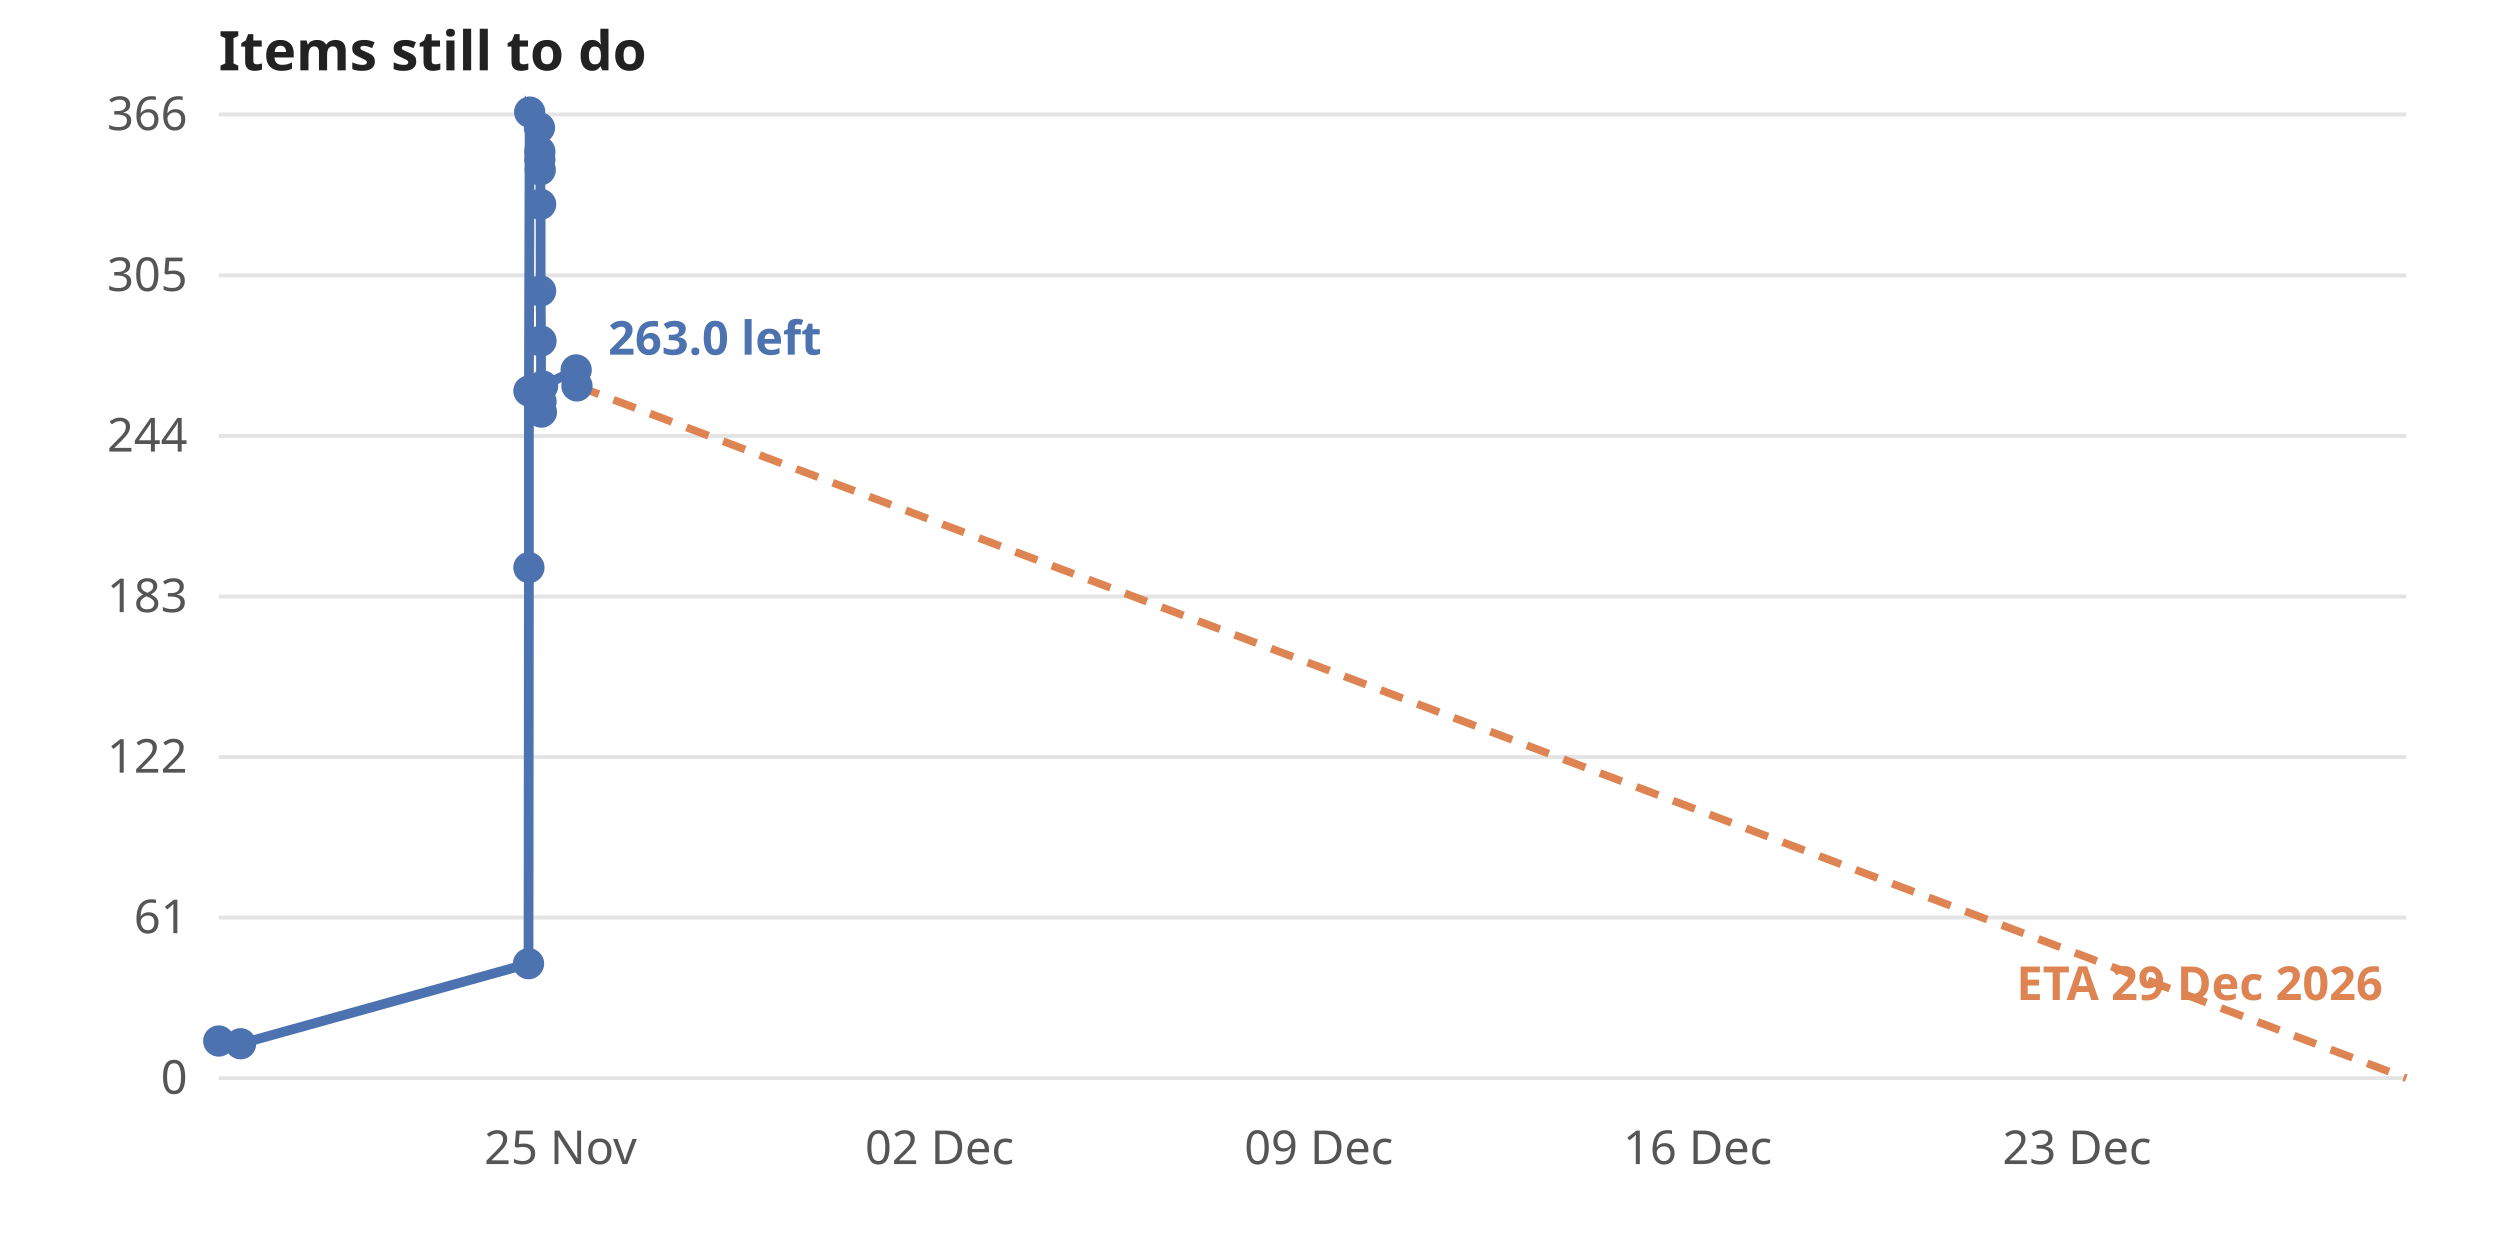
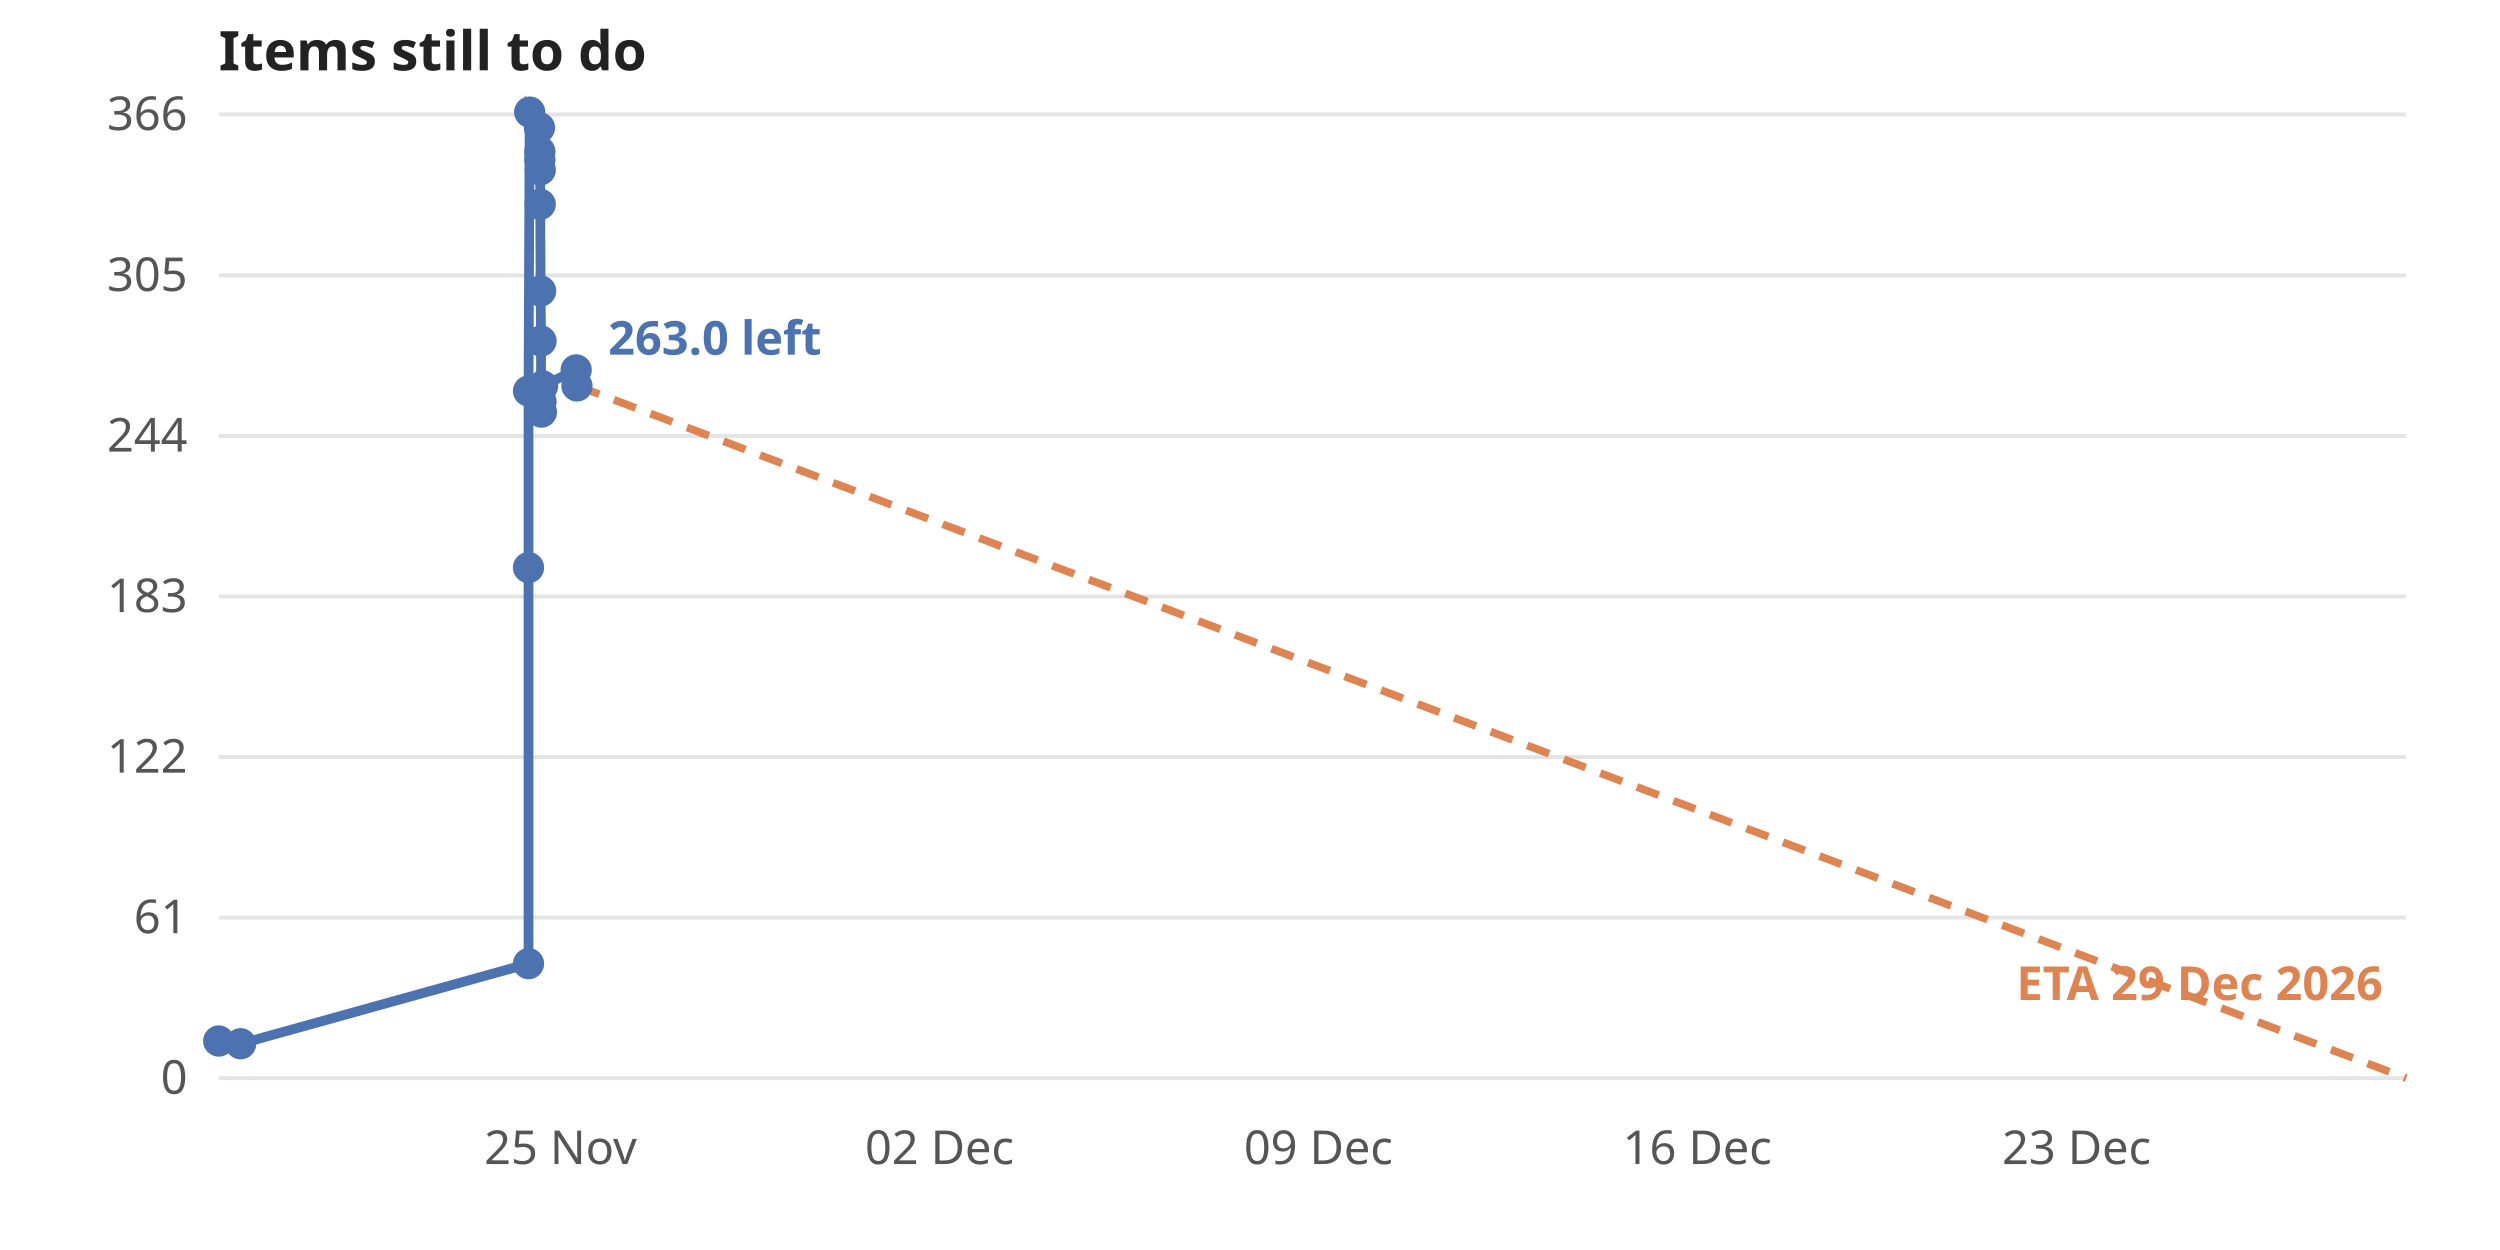
<svg xmlns="http://www.w3.org/2000/svg" viewBox="0 0 640 320" font-family="sans-serif" font-size="12">
  <rect width="640" height="320" fill="#ffffff" />
  <text x="56" y="18" font-size="14" font-weight="bold" fill="#222">Items still to do</text>
  <line x1="56" x2="616" y1="276.0" y2="276.0" stroke="#e4e4e4" />
  <text x="48" y="280.0" text-anchor="end" fill="#555">0</text>
  <line x1="56" x2="616" y1="234.9" y2="234.9" stroke="#e4e4e4" />
  <text x="48" y="238.9" text-anchor="end" fill="#555">61</text>
  <line x1="56" x2="616" y1="193.8" y2="193.8" stroke="#e4e4e4" />
  <text x="48" y="197.8" text-anchor="end" fill="#555">122</text>
  <line x1="56" x2="616" y1="152.7" y2="152.7" stroke="#e4e4e4" />
  <text x="48" y="156.7" text-anchor="end" fill="#555">183</text>
  <line x1="56" x2="616" y1="111.6" y2="111.6" stroke="#e4e4e4" />
  <text x="48" y="115.6" text-anchor="end" fill="#555">244</text>
  <line x1="56" x2="616" y1="70.5" y2="70.5" stroke="#e4e4e4" />
  <text x="48" y="74.5" text-anchor="end" fill="#555">305</text>
  <line x1="56" x2="616" y1="29.3" y2="29.3" stroke="#e4e4e4" />
  <text x="48" y="33.3" text-anchor="end" fill="#555">366</text>
  <text x="143.5" y="298" text-anchor="middle" fill="#555">25 Nov</text>
  <text x="240.5" y="298" text-anchor="middle" fill="#555">02 Dec</text>
-   <text x="337.6" y="298" text-anchor="middle" fill="#555">09 Dec</text>
-   <text x="434.6" y="298" text-anchor="middle" fill="#555">16 Dec</text>
-   <text x="531.7" y="298" text-anchor="middle" fill="#555">23 Dec</text>
-   <line x1="147.7" y1="98.8" x2="616.0" y2="276.0" stroke="#dd8452" stroke-width="2" stroke-dasharray="6 4" />
+   <text x="337.5" y="298" text-anchor="middle" fill="#555">09 Dec</text>
+   <text x="434.5" y="298" text-anchor="middle" fill="#555">16 Dec</text>
+   <text x="531.6" y="298" text-anchor="middle" fill="#555">23 Dec</text>
+   <line x1="147.8" y1="98.8" x2="616.0" y2="276.0" stroke="#dd8452" stroke-width="2" stroke-dasharray="6 4" />
  <text x="610.0" y="256.0" text-anchor="end" fill="#dd8452" font-weight="bold">ETA 29 Dec 2026</text>
-   <polyline points="56.0,266.5 61.6,267.2 135.3,246.7 135.4,145.3 135.4,100.1 135.6,28.7 138.1,32.7 138.2,38.8 138.2,40.8 138.3,43.5 138.4,52.3 138.4,74.5 138.5,87.3 138.5,102.8 138.6,105.5 138.9,98.8 147.5,94.7 147.7,98.8 147.7,98.8" fill="none" stroke="#4c72b0" stroke-width="2.5" />
+   <polyline points="56.0,266.5 61.6,267.2 135.3,246.7 135.3,145.3 135.3,100.1 135.6,28.7 138.1,32.7 138.2,38.8 138.2,40.8 138.3,43.5 138.3,52.3 138.4,74.5 138.5,87.3 138.5,102.8 138.6,105.5 138.9,98.8 147.5,94.7 147.7,98.8 147.8,98.8" fill="none" stroke="#4c72b0" stroke-width="2.5" />
  <circle cx="56.0" cy="266.5" r="4" fill="#4c72b0" />
  <circle cx="61.6" cy="267.2" r="4" fill="#4c72b0" />
  <circle cx="135.3" cy="246.7" r="4" fill="#4c72b0" />
-   <circle cx="135.4" cy="145.3" r="4" fill="#4c72b0" />
-   <circle cx="135.4" cy="100.1" r="4" fill="#4c72b0" />
+   <circle cx="135.3" cy="145.3" r="4" fill="#4c72b0" />
+   <circle cx="135.3" cy="100.1" r="4" fill="#4c72b0" />
  <circle cx="135.6" cy="28.7" r="4" fill="#4c72b0" />
  <circle cx="138.1" cy="32.7" r="4" fill="#4c72b0" />
  <circle cx="138.2" cy="38.8" r="4" fill="#4c72b0" />
  <circle cx="138.2" cy="40.8" r="4" fill="#4c72b0" />
  <circle cx="138.3" cy="43.5" r="4" fill="#4c72b0" />
-   <circle cx="138.4" cy="52.3" r="4" fill="#4c72b0" />
+   <circle cx="138.3" cy="52.3" r="4" fill="#4c72b0" />
  <circle cx="138.4" cy="74.5" r="4" fill="#4c72b0" />
  <circle cx="138.5" cy="87.3" r="4" fill="#4c72b0" />
  <circle cx="138.5" cy="102.8" r="4" fill="#4c72b0" />
  <circle cx="138.6" cy="105.5" r="4" fill="#4c72b0" />
  <circle cx="138.9" cy="98.8" r="4" fill="#4c72b0" />
  <circle cx="147.5" cy="94.7" r="4" fill="#4c72b0" />
  <circle cx="147.7" cy="98.8" r="4" fill="#4c72b0" />
  <text x="155.7" y="90.8" fill="#4c72b0" font-weight="bold">263.0 left</text>
</svg>
